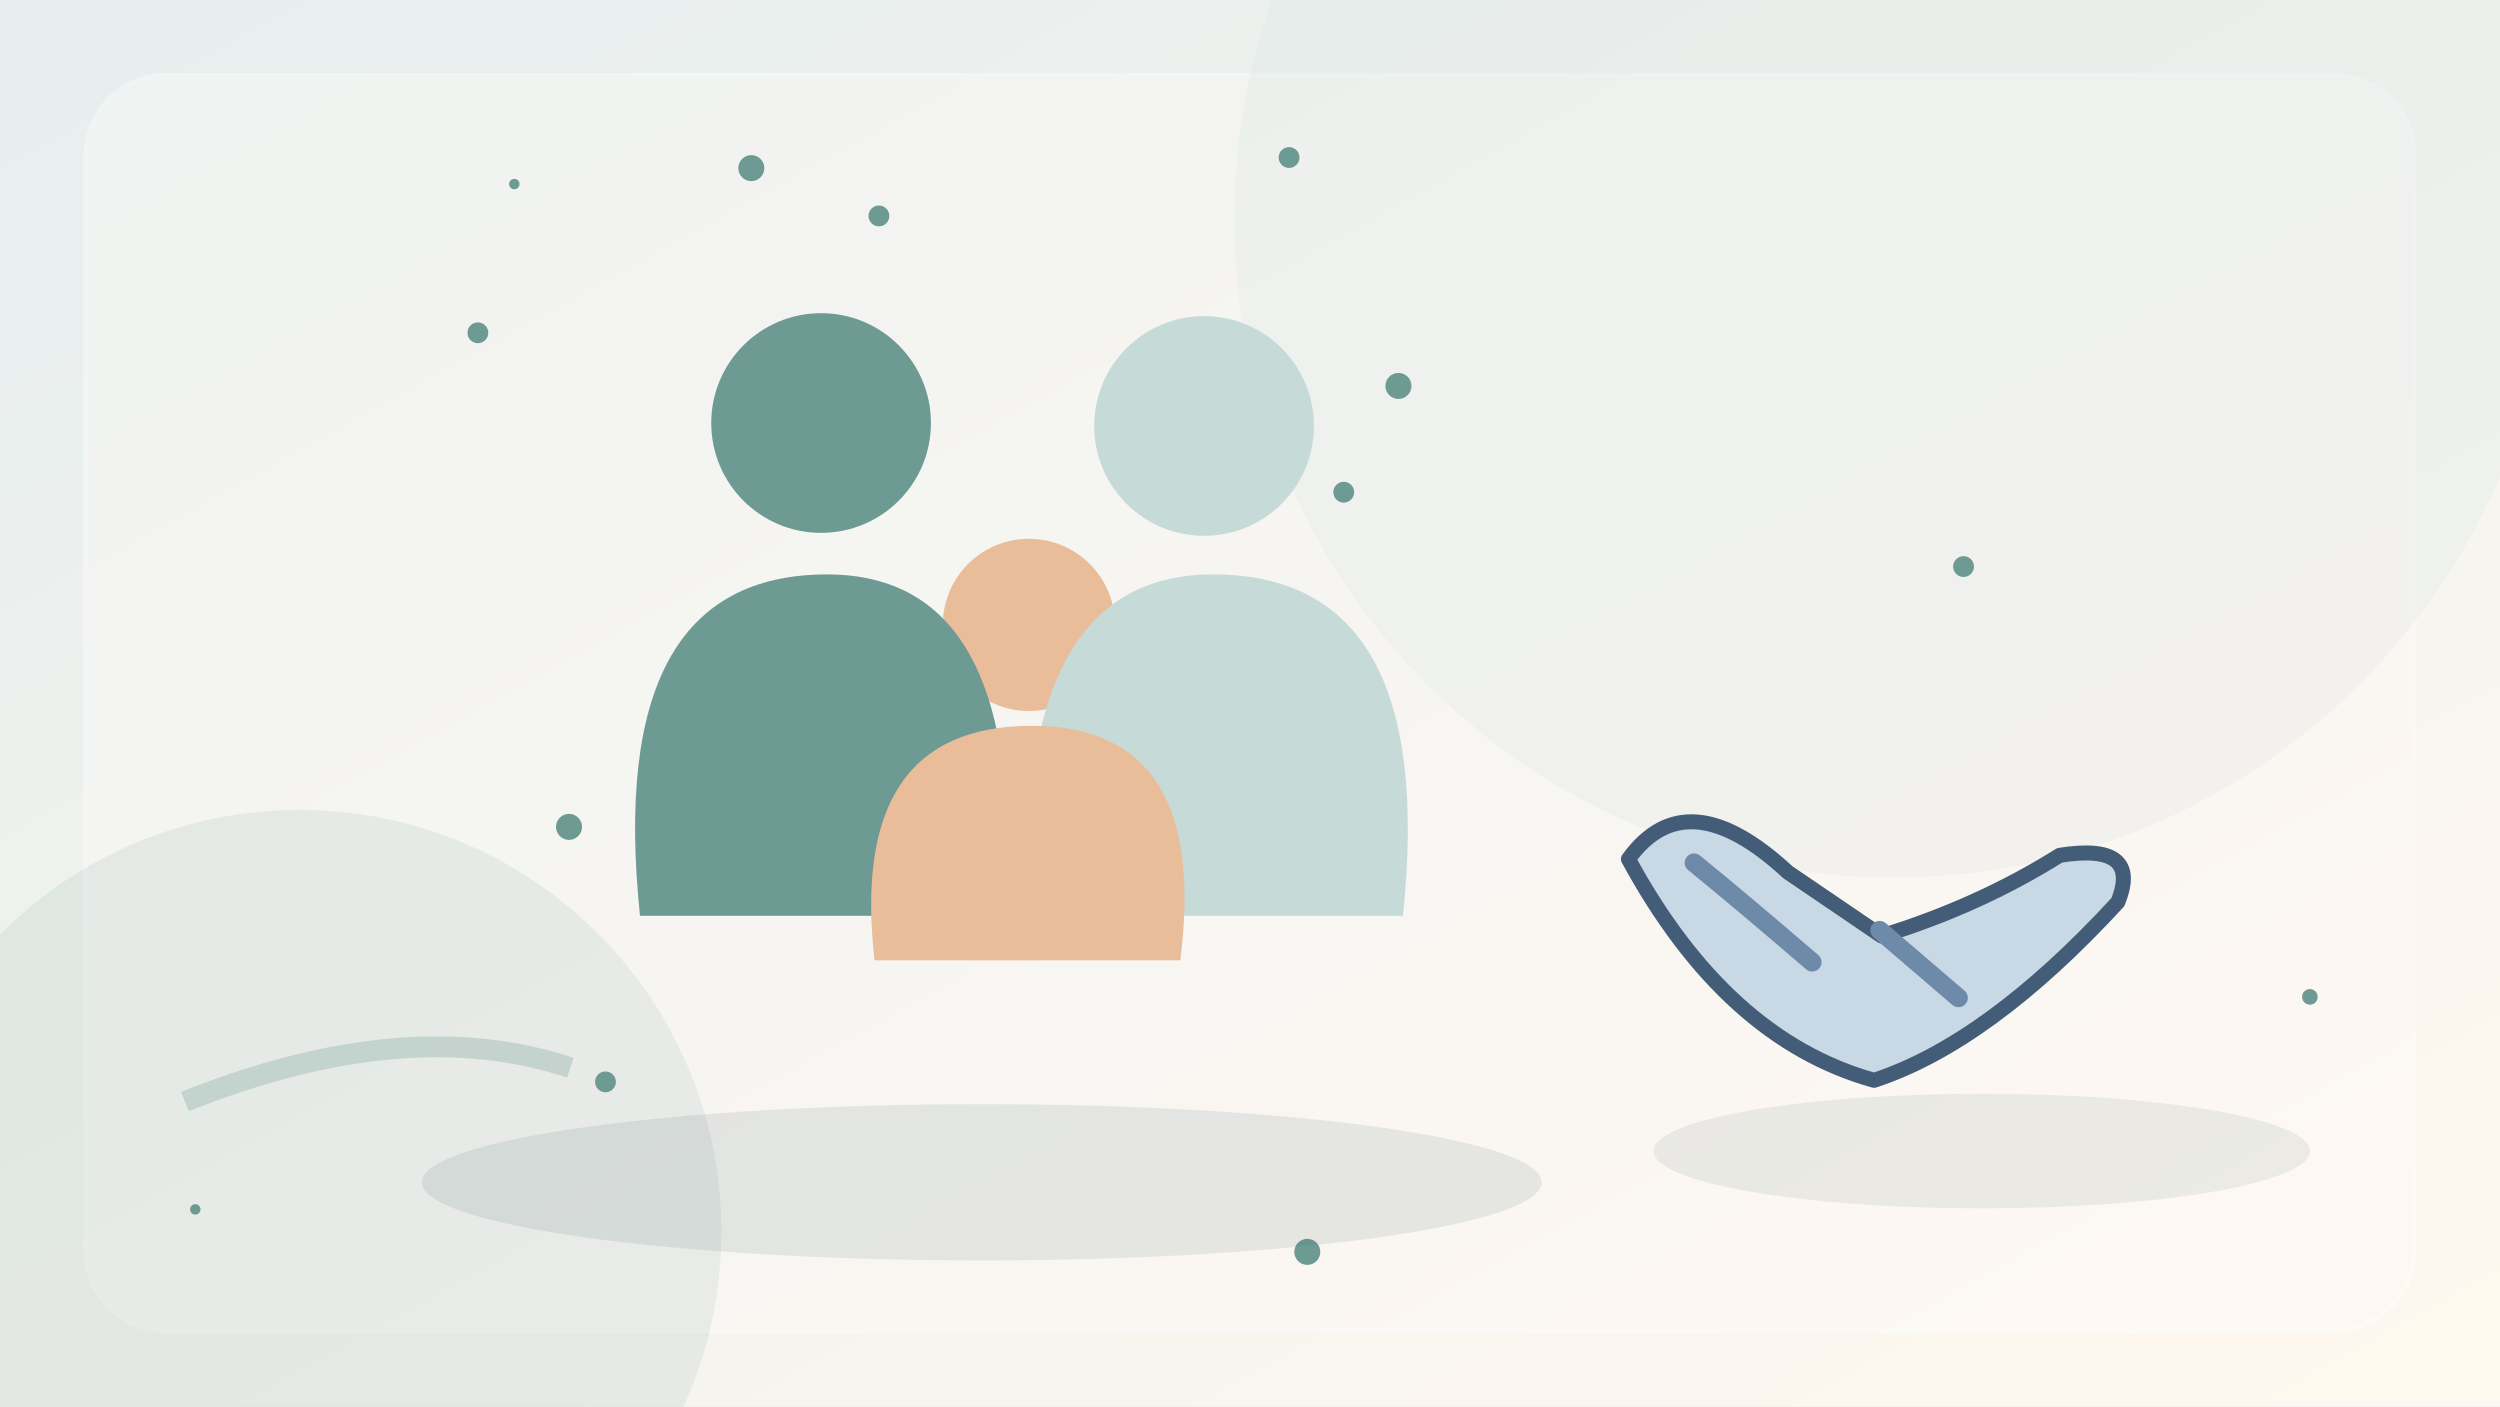
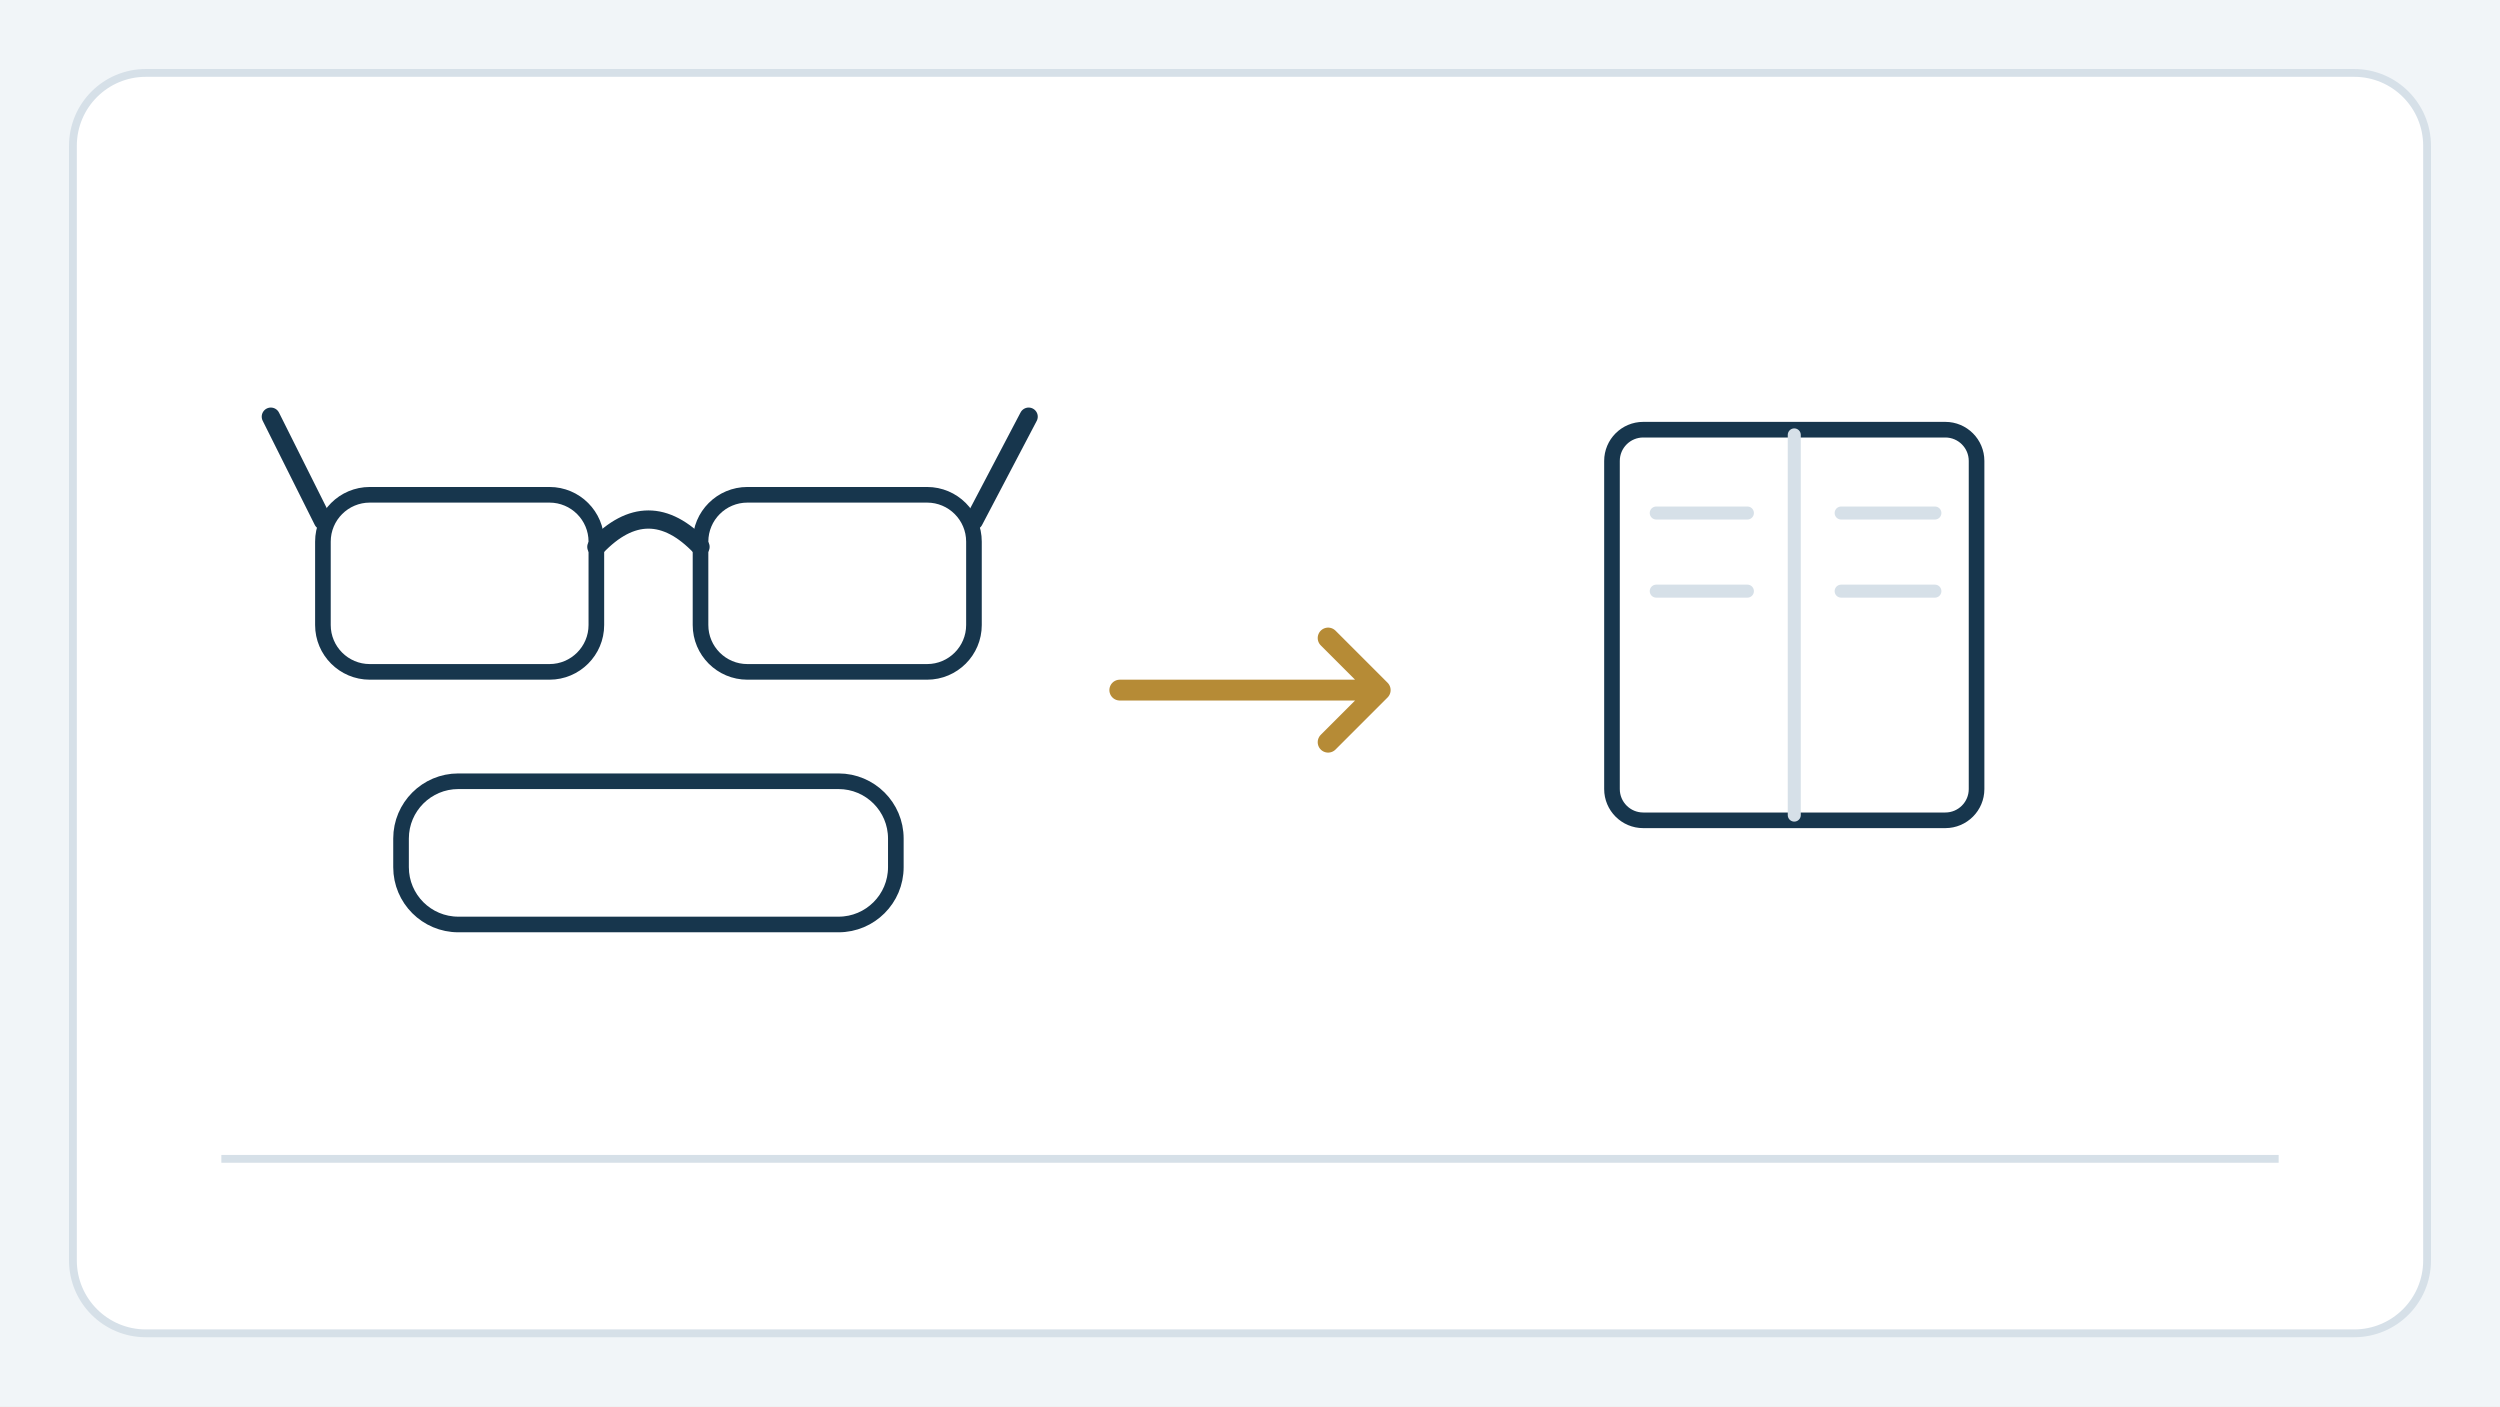
- <svg xmlns="http://www.w3.org/2000/svg" width="960" height="540" viewBox="0 0 960 540" role="img" aria-label="Autorska ilustracja: Dwa różne zwyczaje bez wojny domów">
-   <defs>
-     <linearGradient id="background" x1="0" y1="0" x2="1" y2="1">
-       <stop offset="0" stop-color="#e6eeee" />
-       <stop offset="1" stop-color="#fff8ef" />
-     </linearGradient>
-   </defs>
-   <rect width="960" height="540" fill="url(#background)" />
-   <rect x="33" y="29" width="894" height="482" rx="31" fill="#fffaf7" opacity=".35" stroke="#fff" stroke-width="2" />
-   <circle cx="727" cy="84" r="253" fill="#c6dad7" opacity=".16" />
-   <circle cx="115" cy="473" r="162" fill="#6d9a93" opacity=".12" />
-   <circle cx="288.5" cy="64.56" r="5" fill="#6d9a93" stroke="none" stroke-width="4" />
-   <circle cx="887" cy="382.8" r="3" fill="#6d9a93" stroke="none" stroke-width="4" />
-   <circle cx="516" cy="189" r="4" fill="#6d9a93" stroke="none" stroke-width="4" />
-   <circle cx="232.5" cy="415.44" r="4" fill="#6d9a93" stroke="none" stroke-width="4" />
-   <circle cx="432" cy="156.36" r="4" fill="#6d9a93" stroke="none" stroke-width="4" />
-   <circle cx="197.5" cy="70.68" r="2" fill="#6d9a93" stroke="none" stroke-width="4" />
-   <circle cx="183.5" cy="127.8" r="4" fill="#6d9a93" stroke="none" stroke-width="4" />
-   <circle cx="502" cy="480.72" r="5" fill="#6d9a93" stroke="none" stroke-width="4" />
-   <circle cx="537" cy="148.2" r="5" fill="#6d9a93" stroke="none" stroke-width="4" />
-   <circle cx="218.5" cy="317.52" r="5" fill="#6d9a93" stroke="none" stroke-width="4" />
-   <circle cx="754" cy="217.56" r="4" fill="#6d9a93" stroke="none" stroke-width="4" />
-   <circle cx="495" cy="60.48" r="4" fill="#6d9a93" stroke="none" stroke-width="4" />
-   <circle cx="337.5" cy="82.92" r="4" fill="#6d9a93" stroke="none" stroke-width="4" />
-   <circle cx="75" cy="464.4" r="2" fill="#6d9a93" stroke="none" stroke-width="4" />
-   <circle cx="376" cy="321.6" r="2" fill="#6d9a93" stroke="none" stroke-width="4" />
-   <ellipse cx="377" cy="454" rx="215" ry="30" fill="#436965" opacity=".12" />
-   <ellipse cx="761" cy="442" rx="126" ry="22" fill="#436965" opacity=".10" />
-   <g transform="translate(207 53) scale(1.140)">
-     <circle cx="95" cy="96" r="37" fill="#6d9a93" stroke="none" stroke-width="4" />
-     <circle cx="224" cy="97" r="37" fill="#c6dad7" stroke="none" stroke-width="4" />
-     <circle cx="165" cy="164" r="29" fill="#e9bd99" stroke="none" stroke-width="4" />
-     <path d="M34 262q-12-115 63-115q68 0 60 115" fill="#6d9a93" stroke="none" stroke-width="5" stroke-linejoin="round" stroke-linecap="round" />
-     <path d="M165 262q-6-115 62-115q76 0 64 115" fill="#c6dad7" stroke="none" stroke-width="5" stroke-linejoin="round" stroke-linecap="round" />
-     <path d="M113 277q-9-79 53-79q60 0 50 79" fill="#e9bd99" stroke="none" stroke-width="5" stroke-linejoin="round" stroke-linecap="round" />
+ <svg xmlns="http://www.w3.org/2000/svg" width="960" height="540" viewBox="0 0 960 540" role="img" aria-label="Dwa różne zwyczaje bez wojny domów — Schemat przedmiotów: okulary i książka">
+   <rect width="960" height="540" fill="#f1f5f8" />
+   <rect x="28" y="28" width="904" height="484" rx="28" fill="#fff" stroke="#d6e0e8" stroke-width="3" />
+   <g transform="translate(89 85)">
+     <rect x="35" y="105" width="105" height="68" rx="18" fill="#fff" stroke="#17364d" stroke-width="6" />
+     <rect x="180" y="105" width="105" height="68" rx="18" fill="#fff" stroke="#17364d" stroke-width="6" />
+     <path d="M140 125Q160 104 180 125 M35 115L15 75 M285 115L306 75" fill="none" stroke="#17364d" stroke-width="7" stroke-linecap="round" stroke-linejoin="round" />
+     <rect x="65" y="215" width="190" height="55" rx="22" fill="#fff" stroke="#17364d" stroke-width="6" />
  </g>
-   <g transform="translate(603 219) scale(0.720)">
-     <path d="M31 154q31-43 85 7l50 34q52-16 95-43q44-7 31 25q-69 75-130 95q-79-22-131-118Z" fill="#c8d8e5" stroke="#435d78" stroke-width="8" stroke-linejoin="round" stroke-linecap="round" />
-     <path d="M66 156q27 22 63 53m36-17 42 36" fill="none" stroke="#6d8aa9" stroke-width="10" stroke-linejoin="round" stroke-linecap="round" />
+   <g transform="translate(539 85)">
+     <rect x="80" y="80" width="140" height="150" rx="12" fill="#fff" stroke="#17364d" stroke-width="6" />
+     <path d="M150 82V228 M97 112H132 M168 112H204 M97 142H132 M168 142H204" fill="none" stroke="#d6e0e8" stroke-width="5" stroke-linecap="round" stroke-linejoin="round" />
  </g>
-   <path d="M71 423q85-34 148-13" fill="none" stroke="#6d9a93" opacity=".29" stroke-width="8" />
+   <path d="M430 265H530 M510 245L530 265L510 285" fill="none" stroke="#b68b36" stroke-width="8" stroke-linecap="round" stroke-linejoin="round" />
+   <path d="M85 445H875" fill="none" stroke="#d6e0e8" stroke-width="3" />
</svg>
